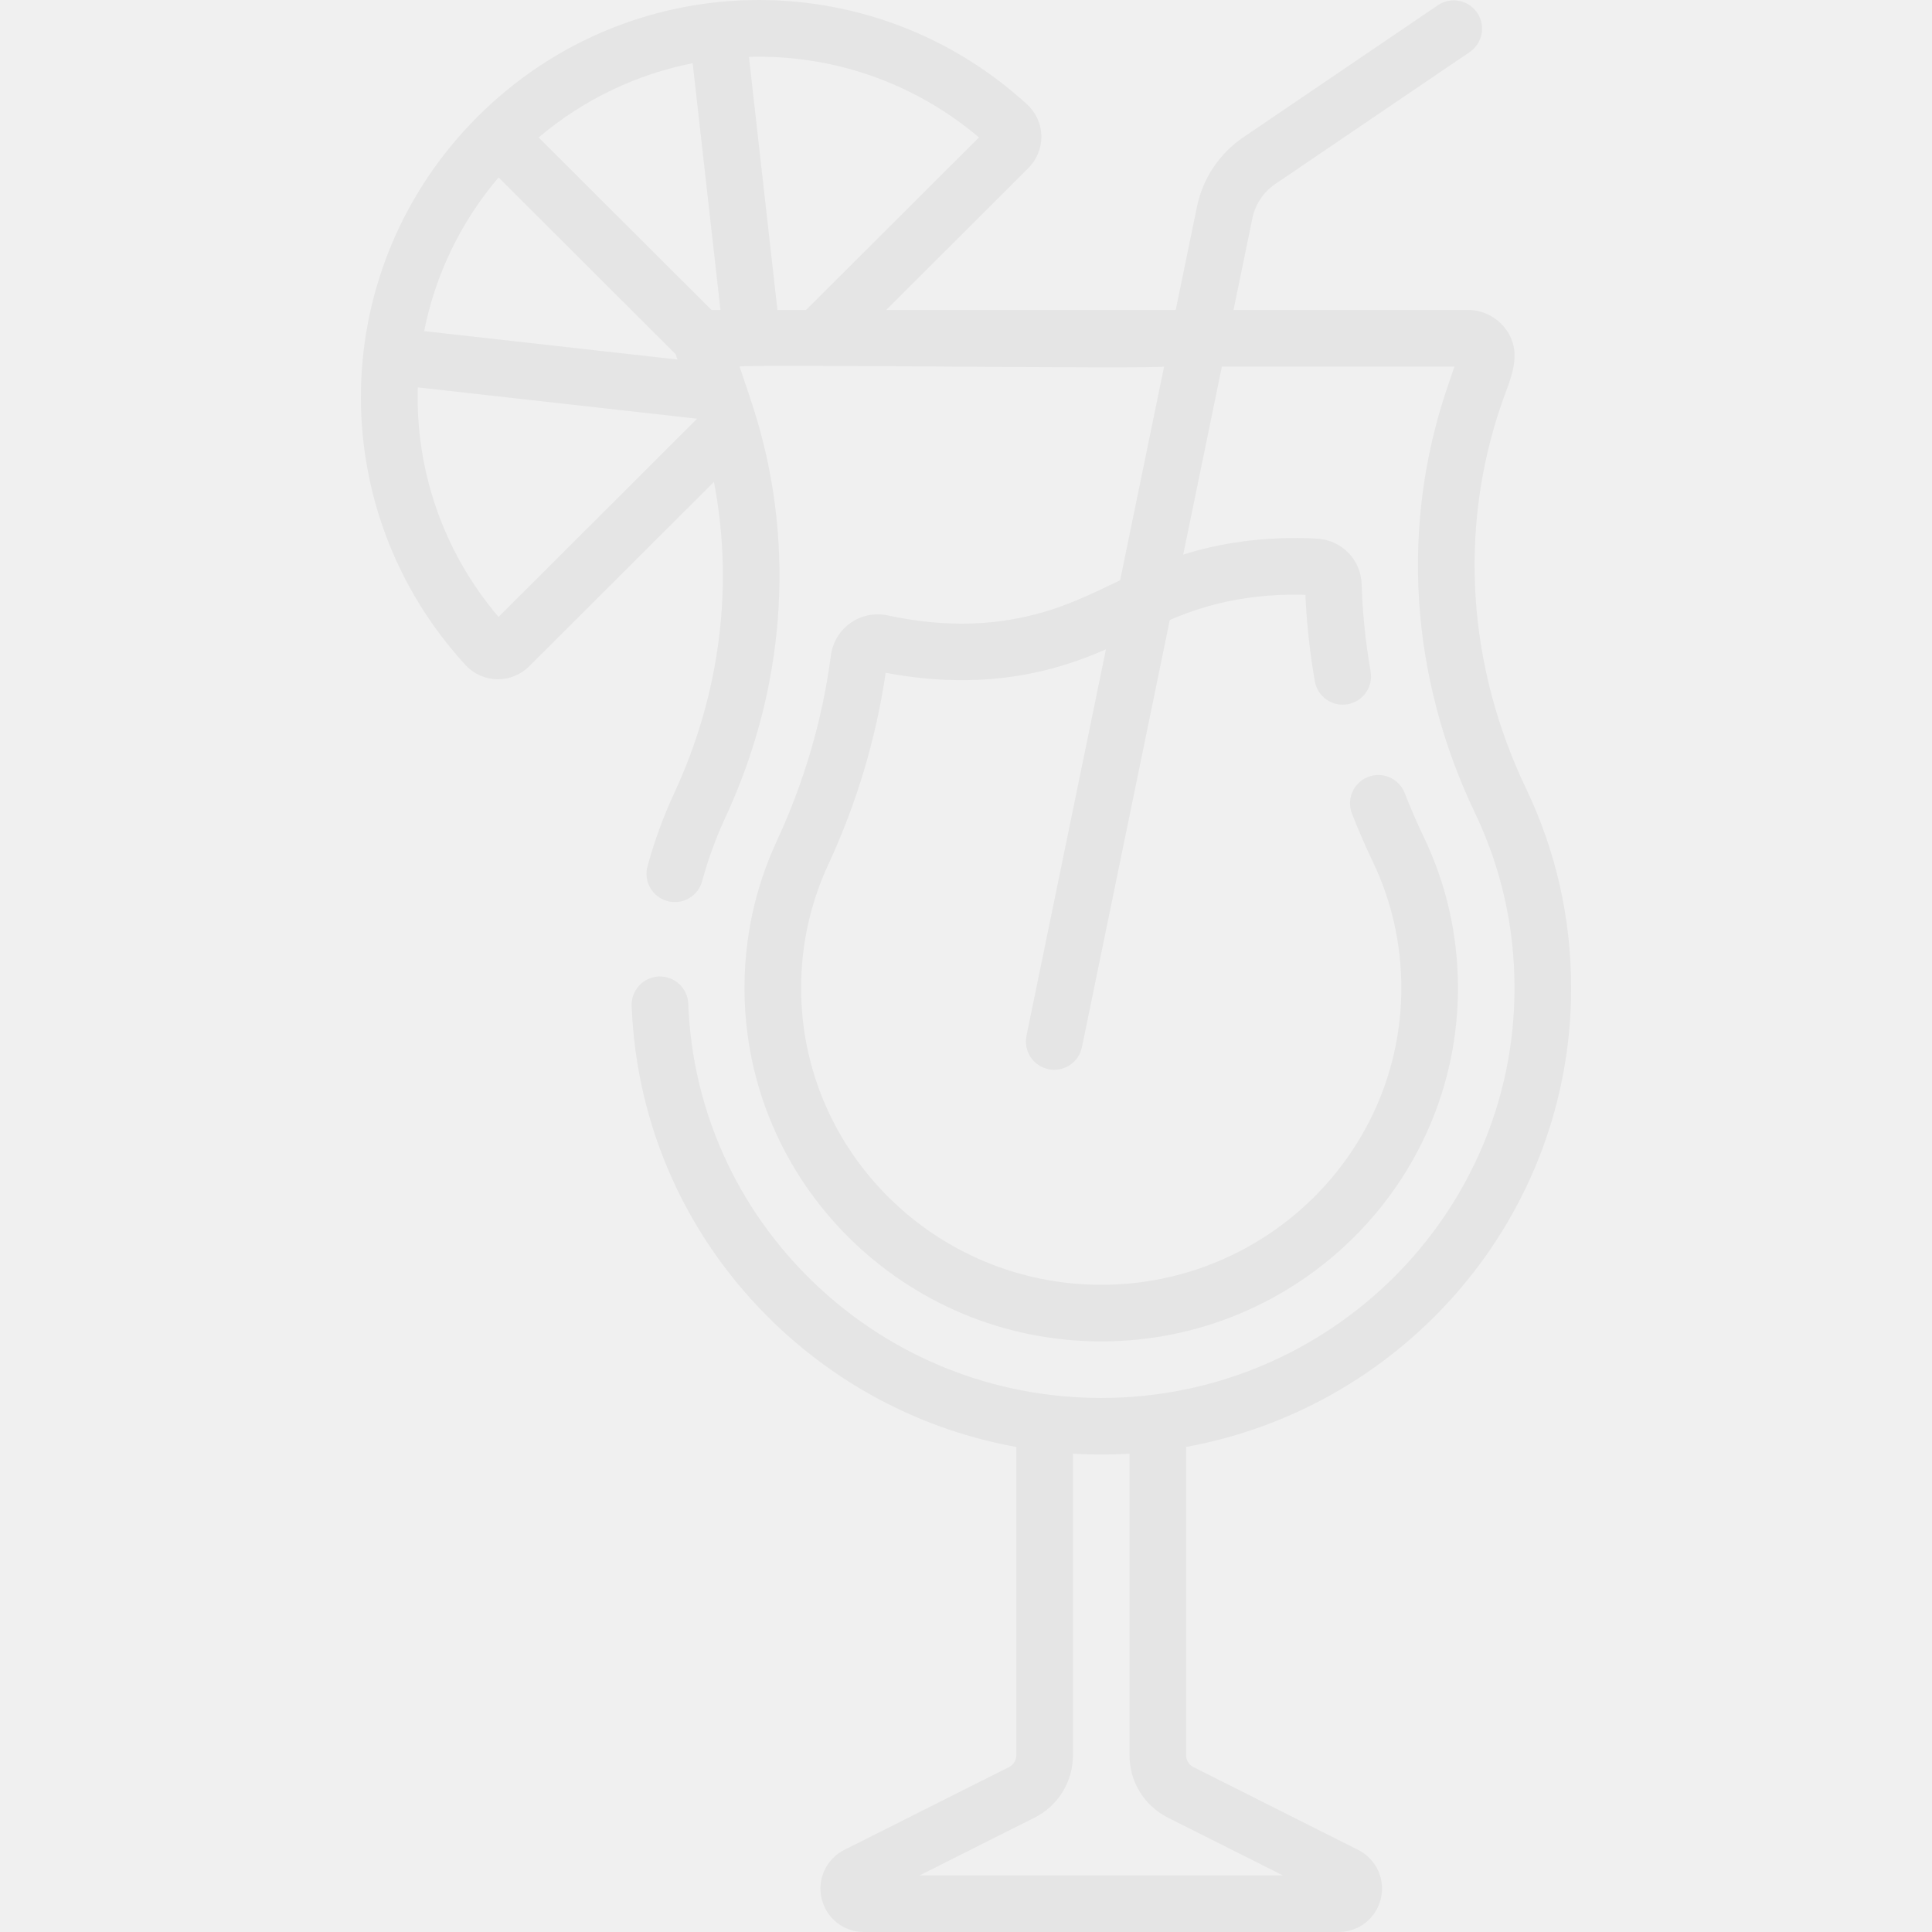
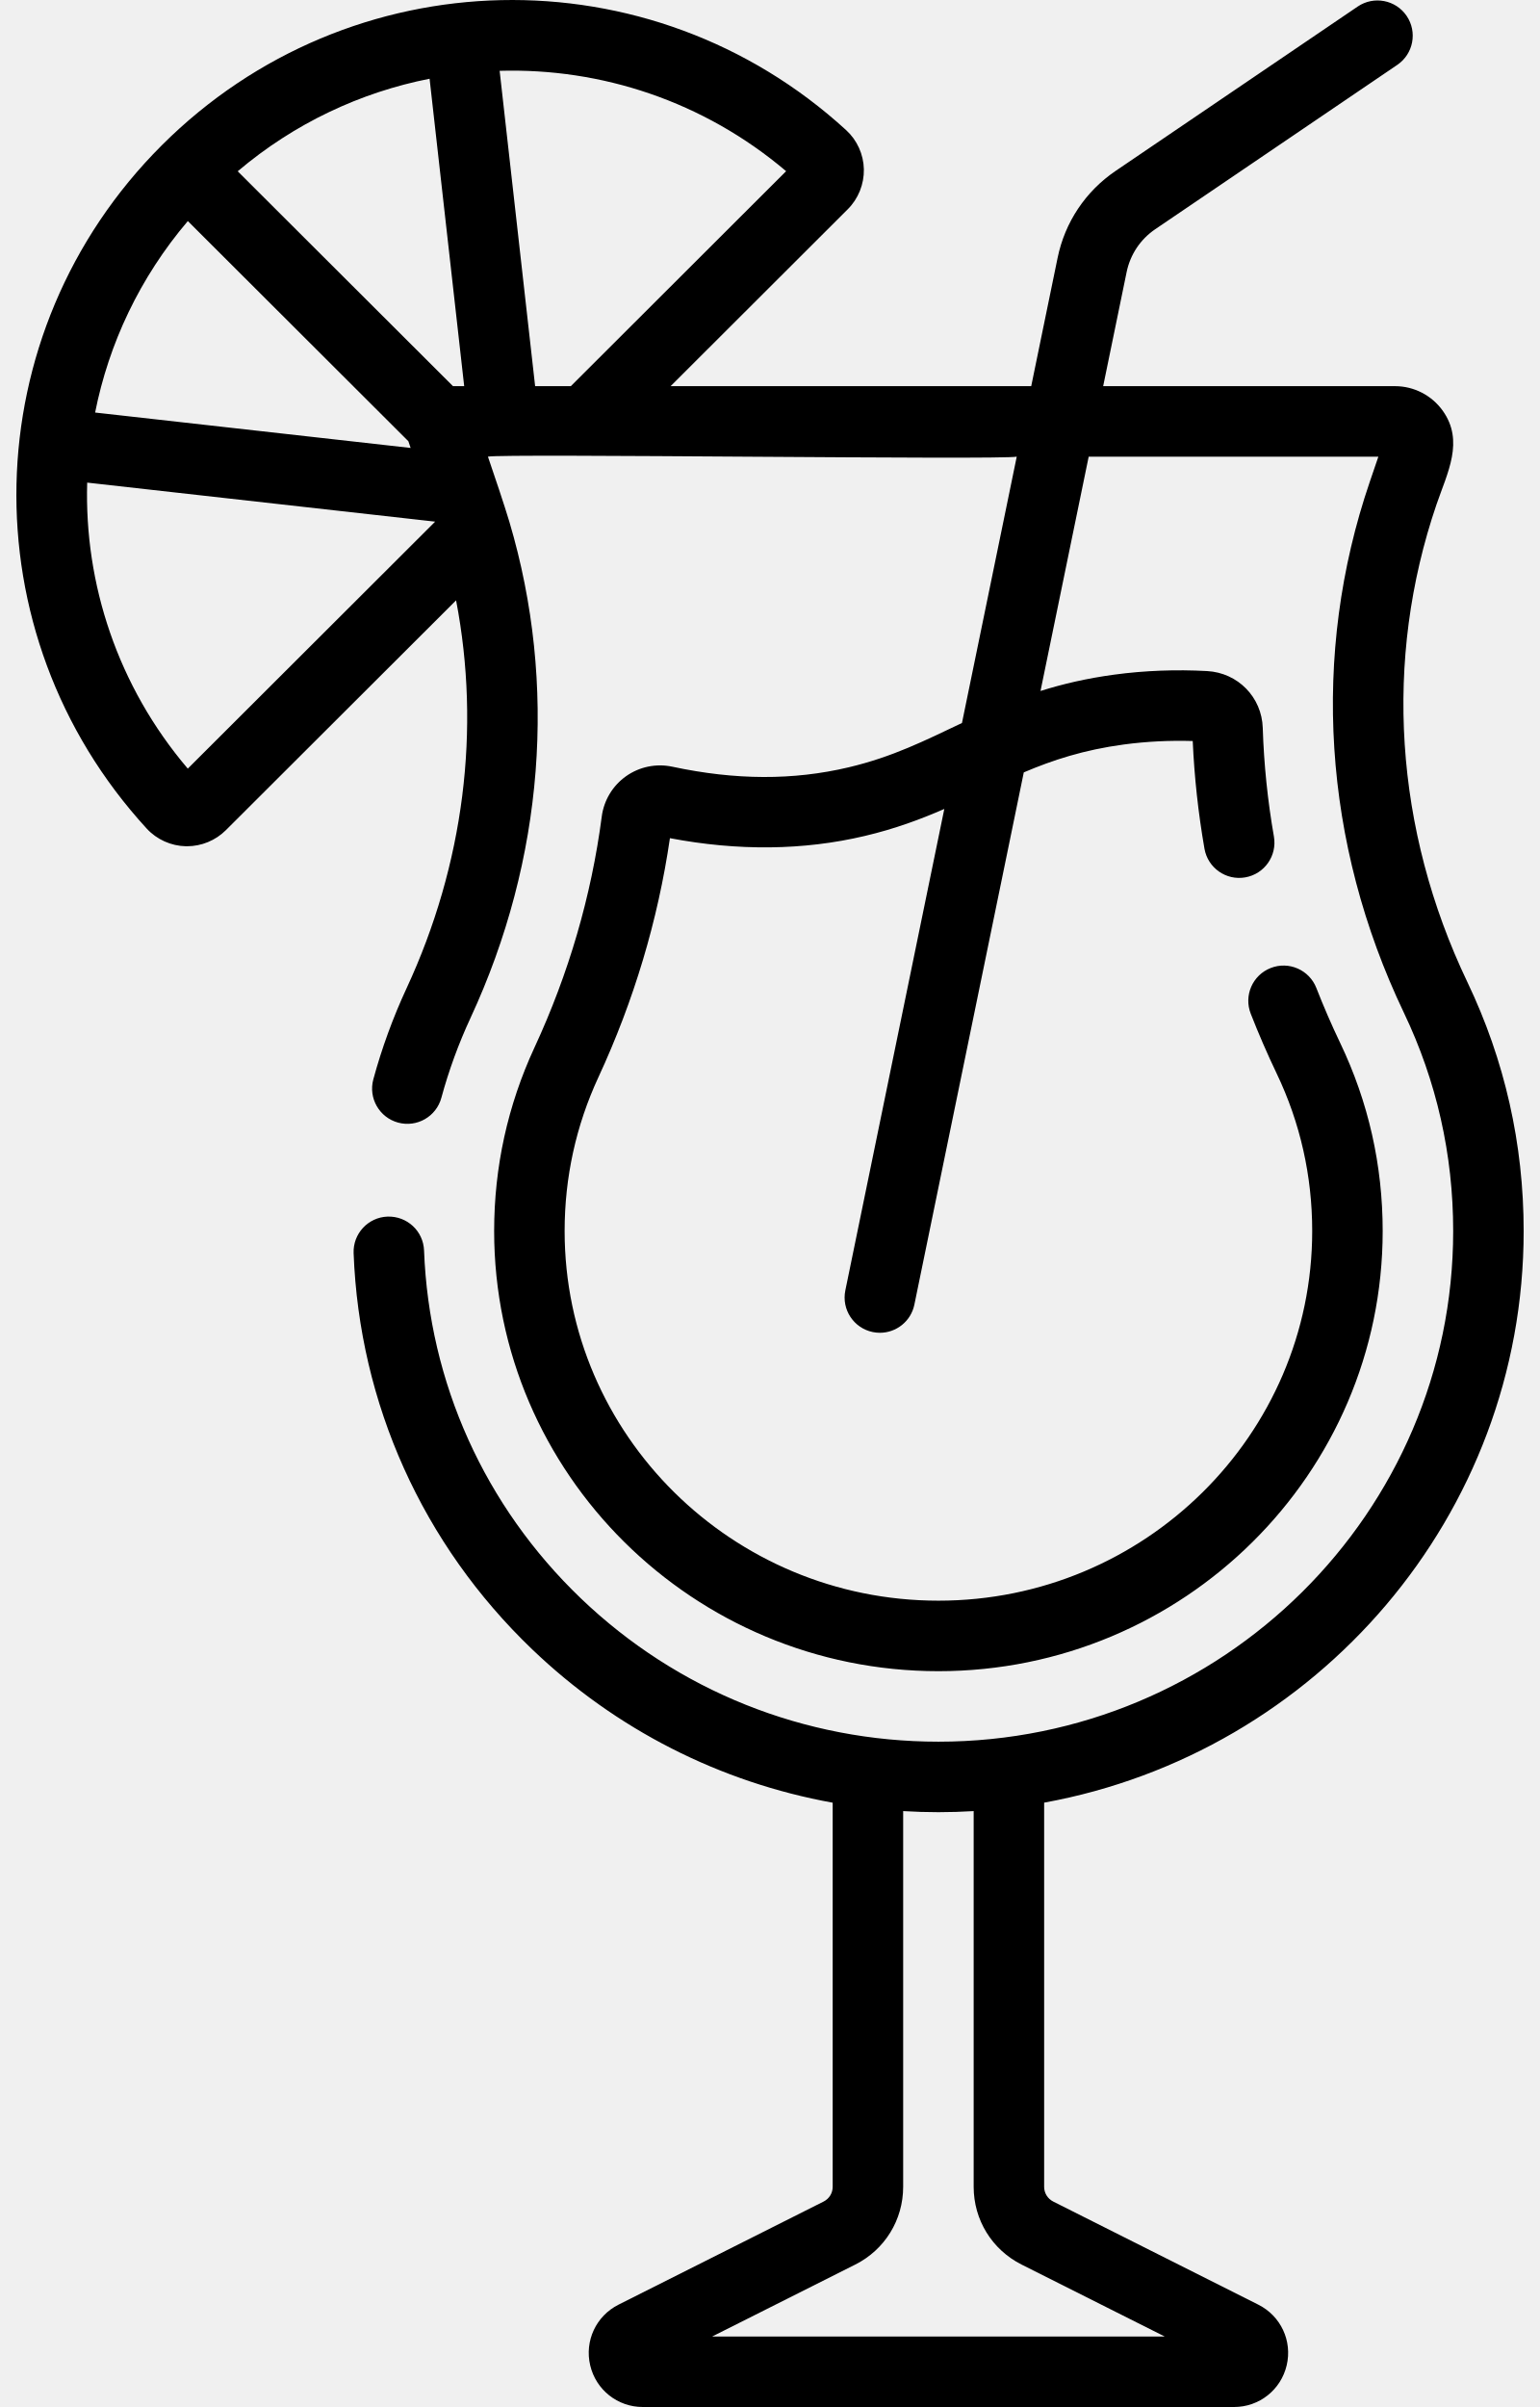
- <svg xmlns="http://www.w3.org/2000/svg" width="100" height="100" viewBox="0 0 100 100" fill="none">
-   <g opacity="0.05" clip-path="url(#clip0)">
-     <path d="M81.321 51.143C81.321 47.528 80.535 44.05 78.985 40.808C75.951 34.46 75.494 27.411 77.699 20.958C78.151 19.637 78.862 18.328 77.956 17.061C77.5 16.424 76.76 16.043 75.975 16.043H63.846L64.821 11.304C64.971 10.574 65.393 9.942 66.009 9.523L76.069 2.695C76.738 2.241 76.912 1.33 76.458 0.661C76.004 -0.008 75.093 -0.182 74.424 0.272L64.364 7.1C63.113 7.949 62.256 9.233 61.952 10.714L60.856 16.043H45.869L53.23 8.695C53.669 8.259 53.913 7.653 53.901 7.032C53.888 6.414 53.619 5.821 53.164 5.406C45.028 -2.037 32.536 -1.762 24.726 6.034C24.726 6.034 24.725 6.035 24.724 6.035C24.724 6.036 24.724 6.036 24.724 6.036C24.724 6.036 24.724 6.036 24.724 6.036C16.914 13.834 16.639 26.303 24.102 34.429C24.518 34.879 25.11 35.145 25.725 35.158C25.741 35.158 25.756 35.158 25.772 35.158C26.372 35.158 26.957 34.918 27.385 34.492L36.954 24.942C37.985 30.296 37.286 35.907 34.897 41.057C34.331 42.276 33.867 43.549 33.515 44.842C33.303 45.622 33.764 46.427 34.545 46.639C35.325 46.851 36.13 46.39 36.342 45.61C36.65 44.476 37.058 43.359 37.554 42.29C40.609 35.705 41.171 28.429 39.171 21.686C38.974 21.023 38.512 19.653 38.278 18.972C38.847 18.835 59.642 19.116 60.254 18.972L57.978 30.037C56.453 30.76 55.1 31.446 53.263 31.88C50.963 32.423 48.567 32.414 45.939 31.853C45.273 31.711 44.574 31.855 44.019 32.247C43.464 32.639 43.096 33.25 43.008 33.923C42.577 37.22 41.635 40.45 40.21 43.524C39.099 45.923 38.536 48.487 38.536 51.144C38.536 61.227 46.818 69.43 56.999 69.43C67.18 69.43 75.462 61.227 75.462 51.144C75.462 48.409 74.869 45.782 73.698 43.334C73.34 42.585 73.006 41.815 72.706 41.047C72.412 40.293 71.562 39.921 70.809 40.216C70.055 40.51 69.683 41.359 69.978 42.113C70.304 42.948 70.667 43.784 71.056 44.598C72.036 46.648 72.533 48.85 72.533 51.144C72.533 59.612 65.565 66.501 56.999 66.501C48.434 66.501 41.465 59.612 41.465 51.144C41.465 48.915 41.937 46.765 42.868 44.756C44.343 41.573 45.343 38.233 45.841 34.822C48.675 35.361 51.396 35.331 53.935 34.731C55.2 34.433 56.264 34.035 57.244 33.608L53.131 53.611C52.968 54.404 53.478 55.178 54.271 55.341C54.37 55.361 54.469 55.371 54.567 55.371C55.248 55.371 55.858 54.894 56 54.201L60.547 32.089C61.74 31.582 63.03 31.155 64.706 30.93C65.642 30.805 66.603 30.757 67.567 30.786C67.634 32.28 67.798 33.783 68.056 35.261C68.195 36.058 68.954 36.591 69.751 36.451C70.548 36.312 71.081 35.553 70.942 34.756C70.681 33.266 70.525 31.746 70.478 30.241C70.439 28.966 69.445 27.951 68.167 27.88C66.873 27.809 65.577 27.858 64.316 28.027C63.151 28.183 62.148 28.422 61.242 28.707L63.244 18.972H75.283L74.928 20.011C72.473 27.193 72.976 35.027 76.342 42.071C77.702 44.916 78.392 47.969 78.392 51.143C78.392 62.841 68.795 72.359 57 72.359C51.426 72.359 46.148 70.244 42.14 66.405C38.145 62.578 35.83 57.445 35.623 51.952C35.592 51.144 34.918 50.518 34.104 50.544C33.296 50.575 32.665 51.255 32.696 52.063C32.932 58.319 35.566 64.164 40.114 68.52C43.599 71.859 47.928 74.048 52.605 74.894V90.853C52.605 91.113 52.461 91.347 52.229 91.464L43.706 95.748C42.772 96.217 42.287 97.255 42.528 98.272C42.769 99.289 43.667 100 44.712 100H69.286C70.332 100 71.231 99.289 71.472 98.271C71.713 97.254 71.228 96.217 70.295 95.749L61.771 91.465C61.538 91.347 61.393 91.113 61.393 90.853V74.892C72.714 72.833 81.321 62.968 81.321 51.143ZM25.806 9.184L34.971 18.331L35.065 18.61L21.953 17.139C22.521 14.279 23.807 11.534 25.806 9.184ZM25.804 31.933C22.886 28.503 21.5 24.256 21.623 20.05L36.084 21.672L25.804 31.933ZM36.825 16.043L27.879 7.116C30.235 5.12 32.986 3.837 35.853 3.271L37.291 16.043H36.825V16.043ZM41.722 16.043H40.239L38.764 2.942C42.978 2.82 47.233 4.201 50.67 7.112L41.722 16.043ZM66.403 97.071H47.597L53.544 94.082C54.772 93.465 55.534 92.227 55.534 90.853V75.243C56.02 75.272 56.509 75.288 56.999 75.288C57.491 75.288 57.979 75.272 58.464 75.243V90.853C58.464 92.226 59.225 93.462 60.454 94.082L66.403 97.071Z" fill="black" />
-   </g>
-   <defs>
-     <clipPath id="clip0">
-       <rect width="100" height="100" fill="white" />
-     </clipPath>
-   </defs>
+ <svg xmlns="http://www.w3.org/2000/svg" width="64" height="100" viewBox="0 0 64 100" fill="none">
+   <path d="M63.321 51.143C63.321 47.528 62.535 44.05 60.985 40.808C57.951 34.46 57.494 27.411 59.699 20.958C60.151 19.637 60.862 18.328 59.956 17.061C59.5 16.424 58.76 16.043 57.975 16.043H45.846L46.821 11.304C46.971 10.574 47.393 9.942 48.009 9.523L58.069 2.695C58.738 2.241 58.912 1.33 58.458 0.661C58.004 -0.008 57.093 -0.182 56.424 0.272L46.364 7.1C45.113 7.949 44.256 9.233 43.952 10.714L42.856 16.043H27.869L35.23 8.695C35.669 8.259 35.913 7.653 35.901 7.032C35.888 6.414 35.619 5.821 35.164 5.406C27.028 -2.037 14.536 -1.762 6.726 6.034C6.725 6.034 6.725 6.035 6.725 6.035C6.724 6.036 6.724 6.036 6.724 6.036C6.724 6.036 6.724 6.036 6.724 6.036C-1.086 13.834 -1.361 26.303 6.102 34.429C6.518 34.879 7.11 35.145 7.725 35.158C7.741 35.158 7.756 35.158 7.772 35.158C8.372 35.158 8.957 34.918 9.385 34.492L18.954 24.942C19.985 30.296 19.286 35.907 16.897 41.057C16.331 42.276 15.867 43.549 15.515 44.842C15.303 45.622 15.764 46.427 16.545 46.639C17.326 46.851 18.13 46.39 18.342 45.61C18.65 44.476 19.058 43.359 19.554 42.29C22.609 35.705 23.171 28.429 21.171 21.686C20.974 21.023 20.512 19.653 20.278 18.972C20.847 18.835 41.642 19.116 42.254 18.972L39.978 30.037C38.453 30.76 37.1 31.446 35.263 31.88C32.963 32.423 30.567 32.414 27.939 31.853C27.273 31.711 26.573 31.855 26.019 32.247C25.464 32.639 25.096 33.25 25.008 33.923C24.577 37.22 23.635 40.45 22.21 43.524C21.099 45.923 20.536 48.487 20.536 51.144C20.536 61.227 28.818 69.43 38.999 69.43C49.18 69.43 57.462 61.227 57.462 51.144C57.462 48.409 56.869 45.782 55.698 43.334C55.34 42.585 55.006 41.815 54.706 41.047C54.411 40.293 53.562 39.921 52.809 40.216C52.056 40.51 51.683 41.359 51.978 42.113C52.304 42.948 52.667 43.784 53.056 44.598C54.036 46.648 54.533 48.85 54.533 51.144C54.533 59.612 47.565 66.501 38.999 66.501C30.433 66.501 23.465 59.612 23.465 51.144C23.465 48.915 23.937 46.765 24.868 44.756C26.343 41.573 27.343 38.233 27.841 34.822C30.675 35.361 33.396 35.331 35.935 34.731C37.2 34.433 38.264 34.035 39.244 33.608L35.131 53.611C34.968 54.404 35.478 55.178 36.271 55.341C36.37 55.361 36.469 55.371 36.567 55.371C37.248 55.371 37.858 54.894 38 54.201L42.547 32.089C43.74 31.582 45.03 31.155 46.706 30.93C47.642 30.805 48.603 30.757 49.568 30.786C49.634 32.28 49.798 33.783 50.056 35.261C50.196 36.058 50.954 36.591 51.751 36.451C52.548 36.312 53.081 35.553 52.942 34.756C52.681 33.266 52.525 31.746 52.478 30.241C52.439 28.966 51.445 27.951 50.167 27.88C48.873 27.809 47.577 27.858 46.316 28.027C45.151 28.183 44.148 28.422 43.242 28.707L45.244 18.972H57.283L56.928 20.011C54.473 27.193 54.976 35.027 58.342 42.071C59.702 44.916 60.392 47.969 60.392 51.143C60.392 62.841 50.795 72.359 39 72.359C33.426 72.359 28.148 70.244 24.14 66.405C20.145 62.578 17.83 57.445 17.623 51.952C17.592 51.144 16.918 50.518 16.104 50.544C15.296 50.575 14.665 51.255 14.696 52.063C14.932 58.319 17.566 64.164 22.114 68.52C25.599 71.859 29.928 74.048 34.605 74.894V90.853C34.605 91.113 34.461 91.347 34.229 91.464L25.706 95.748C24.772 96.217 24.287 97.255 24.528 98.272C24.769 99.289 25.667 100 26.712 100H51.286C52.332 100 53.231 99.289 53.472 98.271C53.713 97.254 53.228 96.217 52.295 95.749L43.771 91.465C43.538 91.347 43.393 91.113 43.393 90.853V74.892C54.714 72.833 63.321 62.968 63.321 51.143ZM7.806 9.184L16.971 18.331L17.065 18.61L3.953 17.139C4.521 14.279 5.807 11.534 7.806 9.184ZM7.804 31.933C4.886 28.503 3.501 24.256 3.623 20.05L18.084 21.672L7.804 31.933ZM18.825 16.043L9.879 7.116C12.235 5.12 14.986 3.837 17.853 3.271L19.291 16.043H18.825V16.043ZM23.723 16.043H22.239L20.764 2.942C24.978 2.82 29.233 4.201 32.67 7.112L23.723 16.043ZM48.403 97.071H29.597L35.544 94.082C36.772 93.465 37.534 92.227 37.534 90.853V75.243C38.02 75.272 38.509 75.288 38.999 75.288C39.491 75.288 39.979 75.272 40.464 75.243V90.853C40.464 92.226 41.225 93.462 42.454 94.082L48.403 97.071Z" fill="black" />
</svg>
